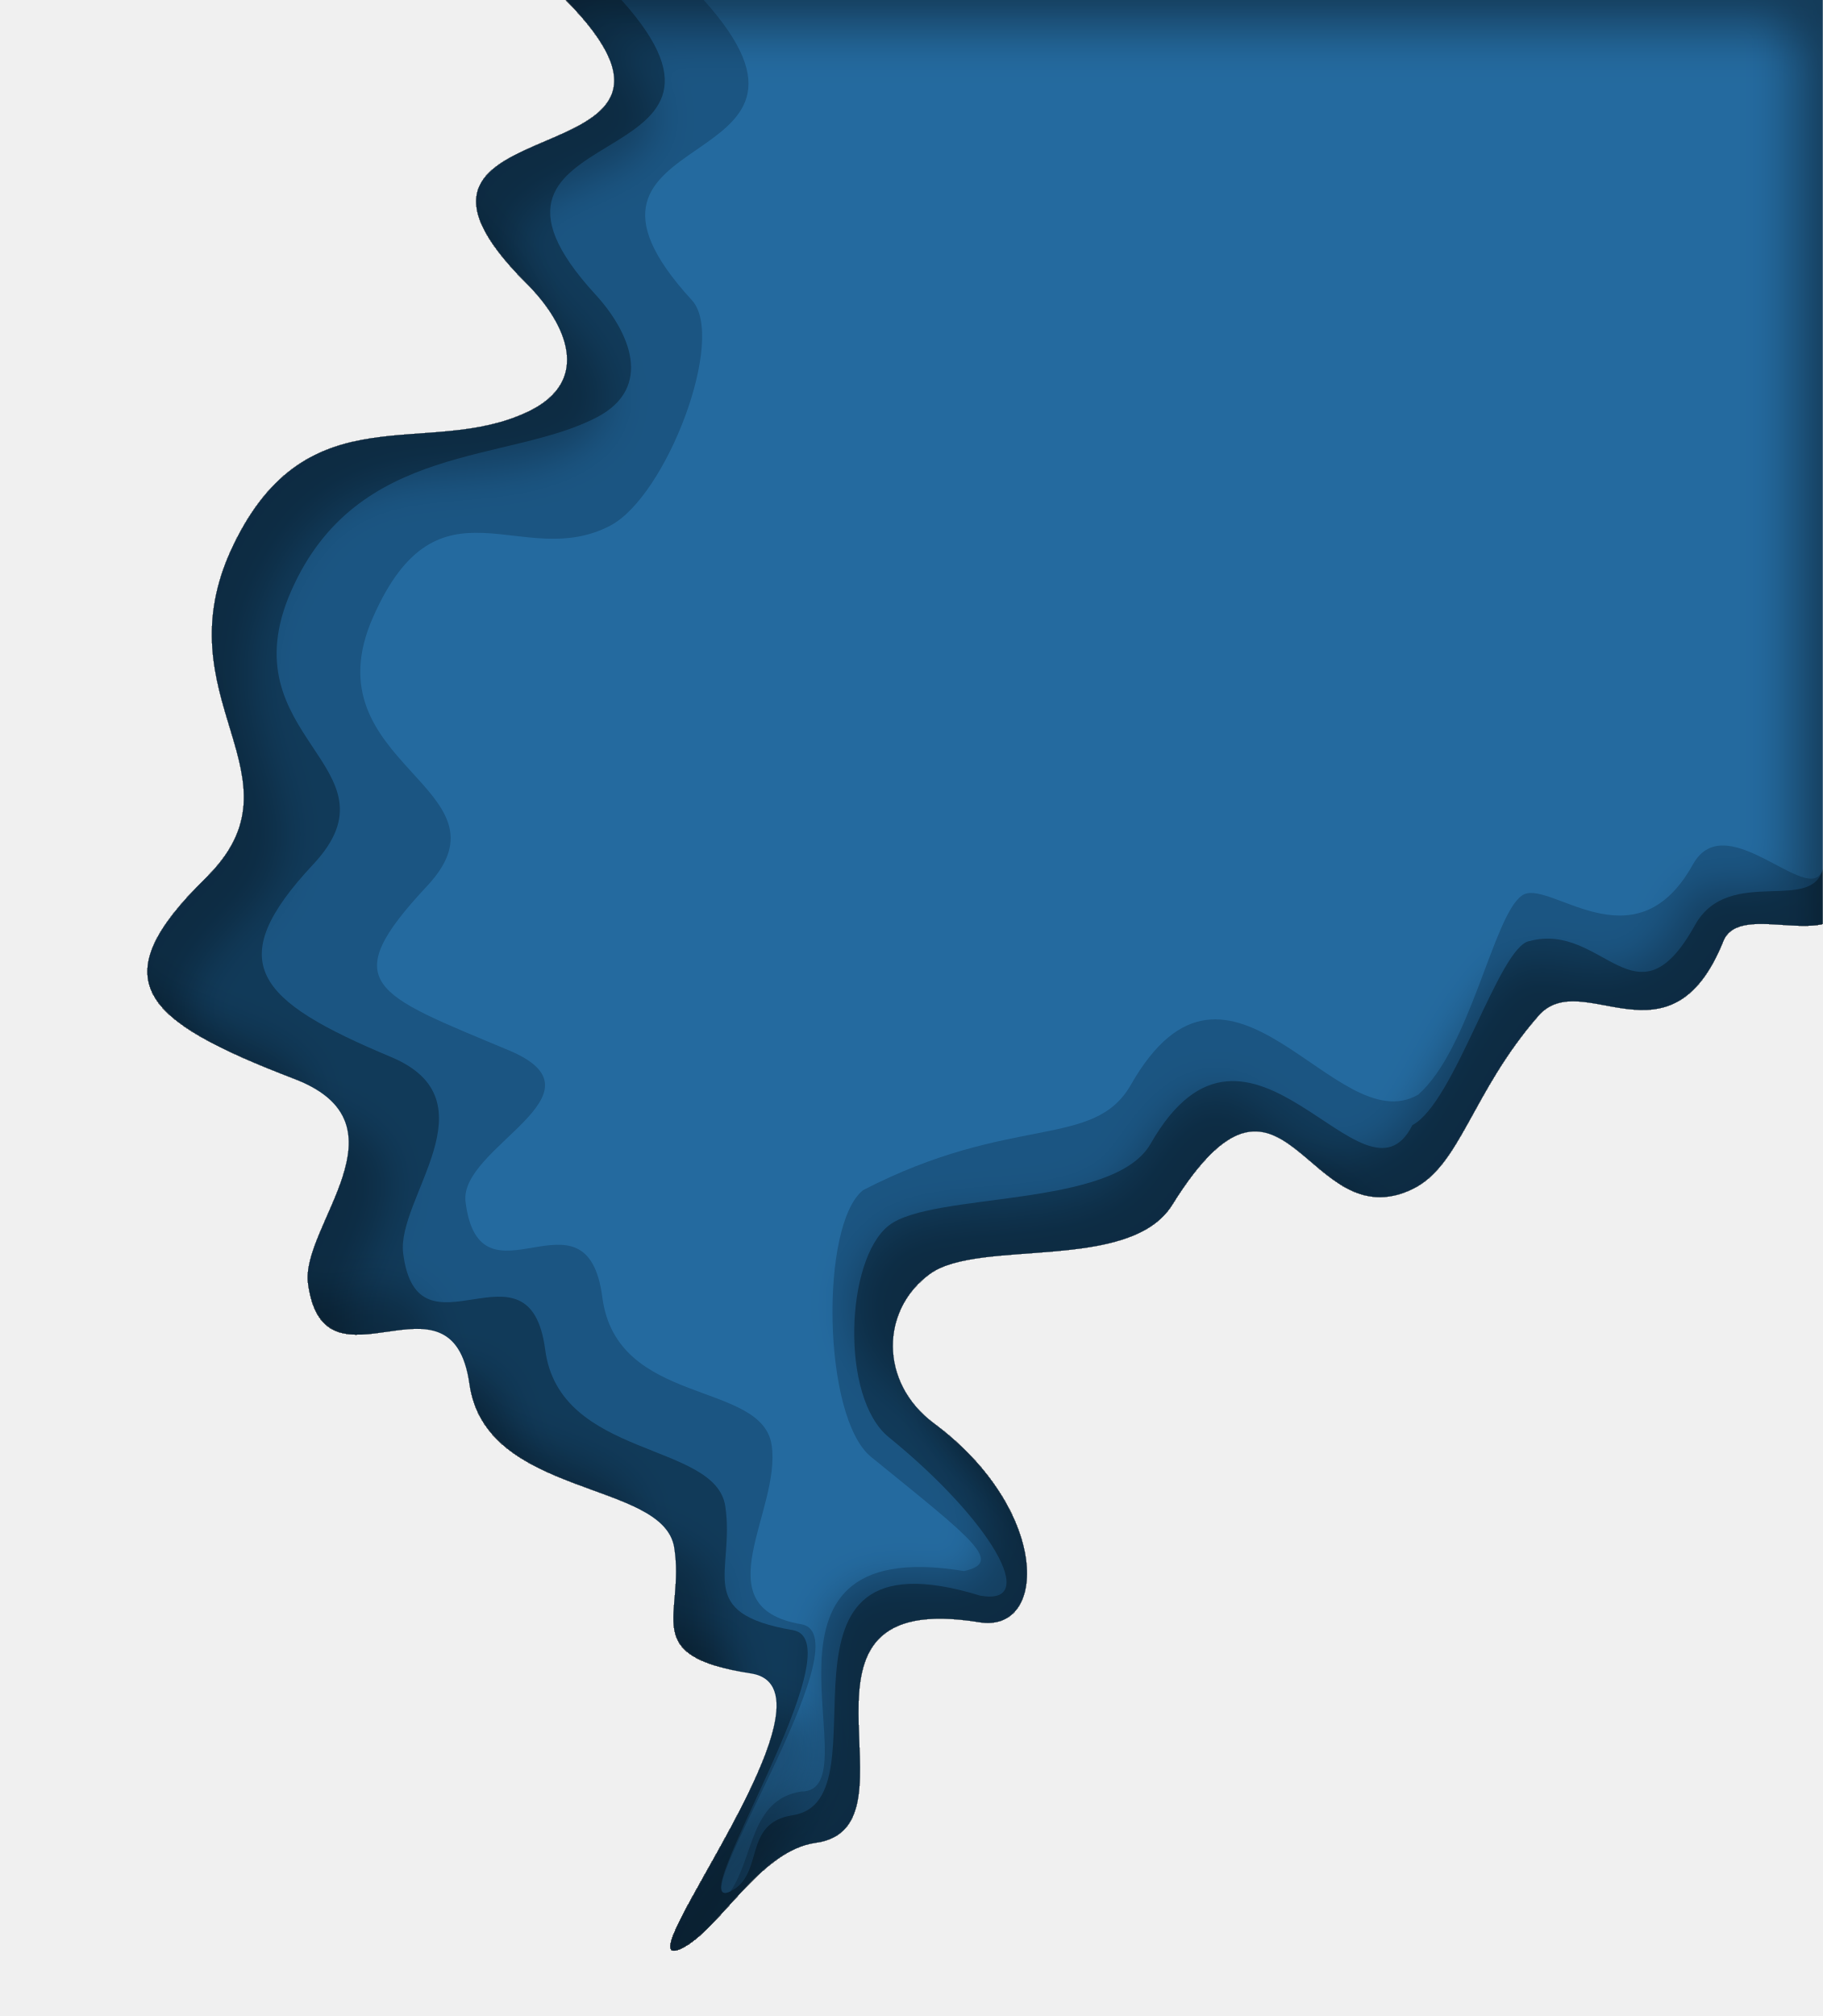
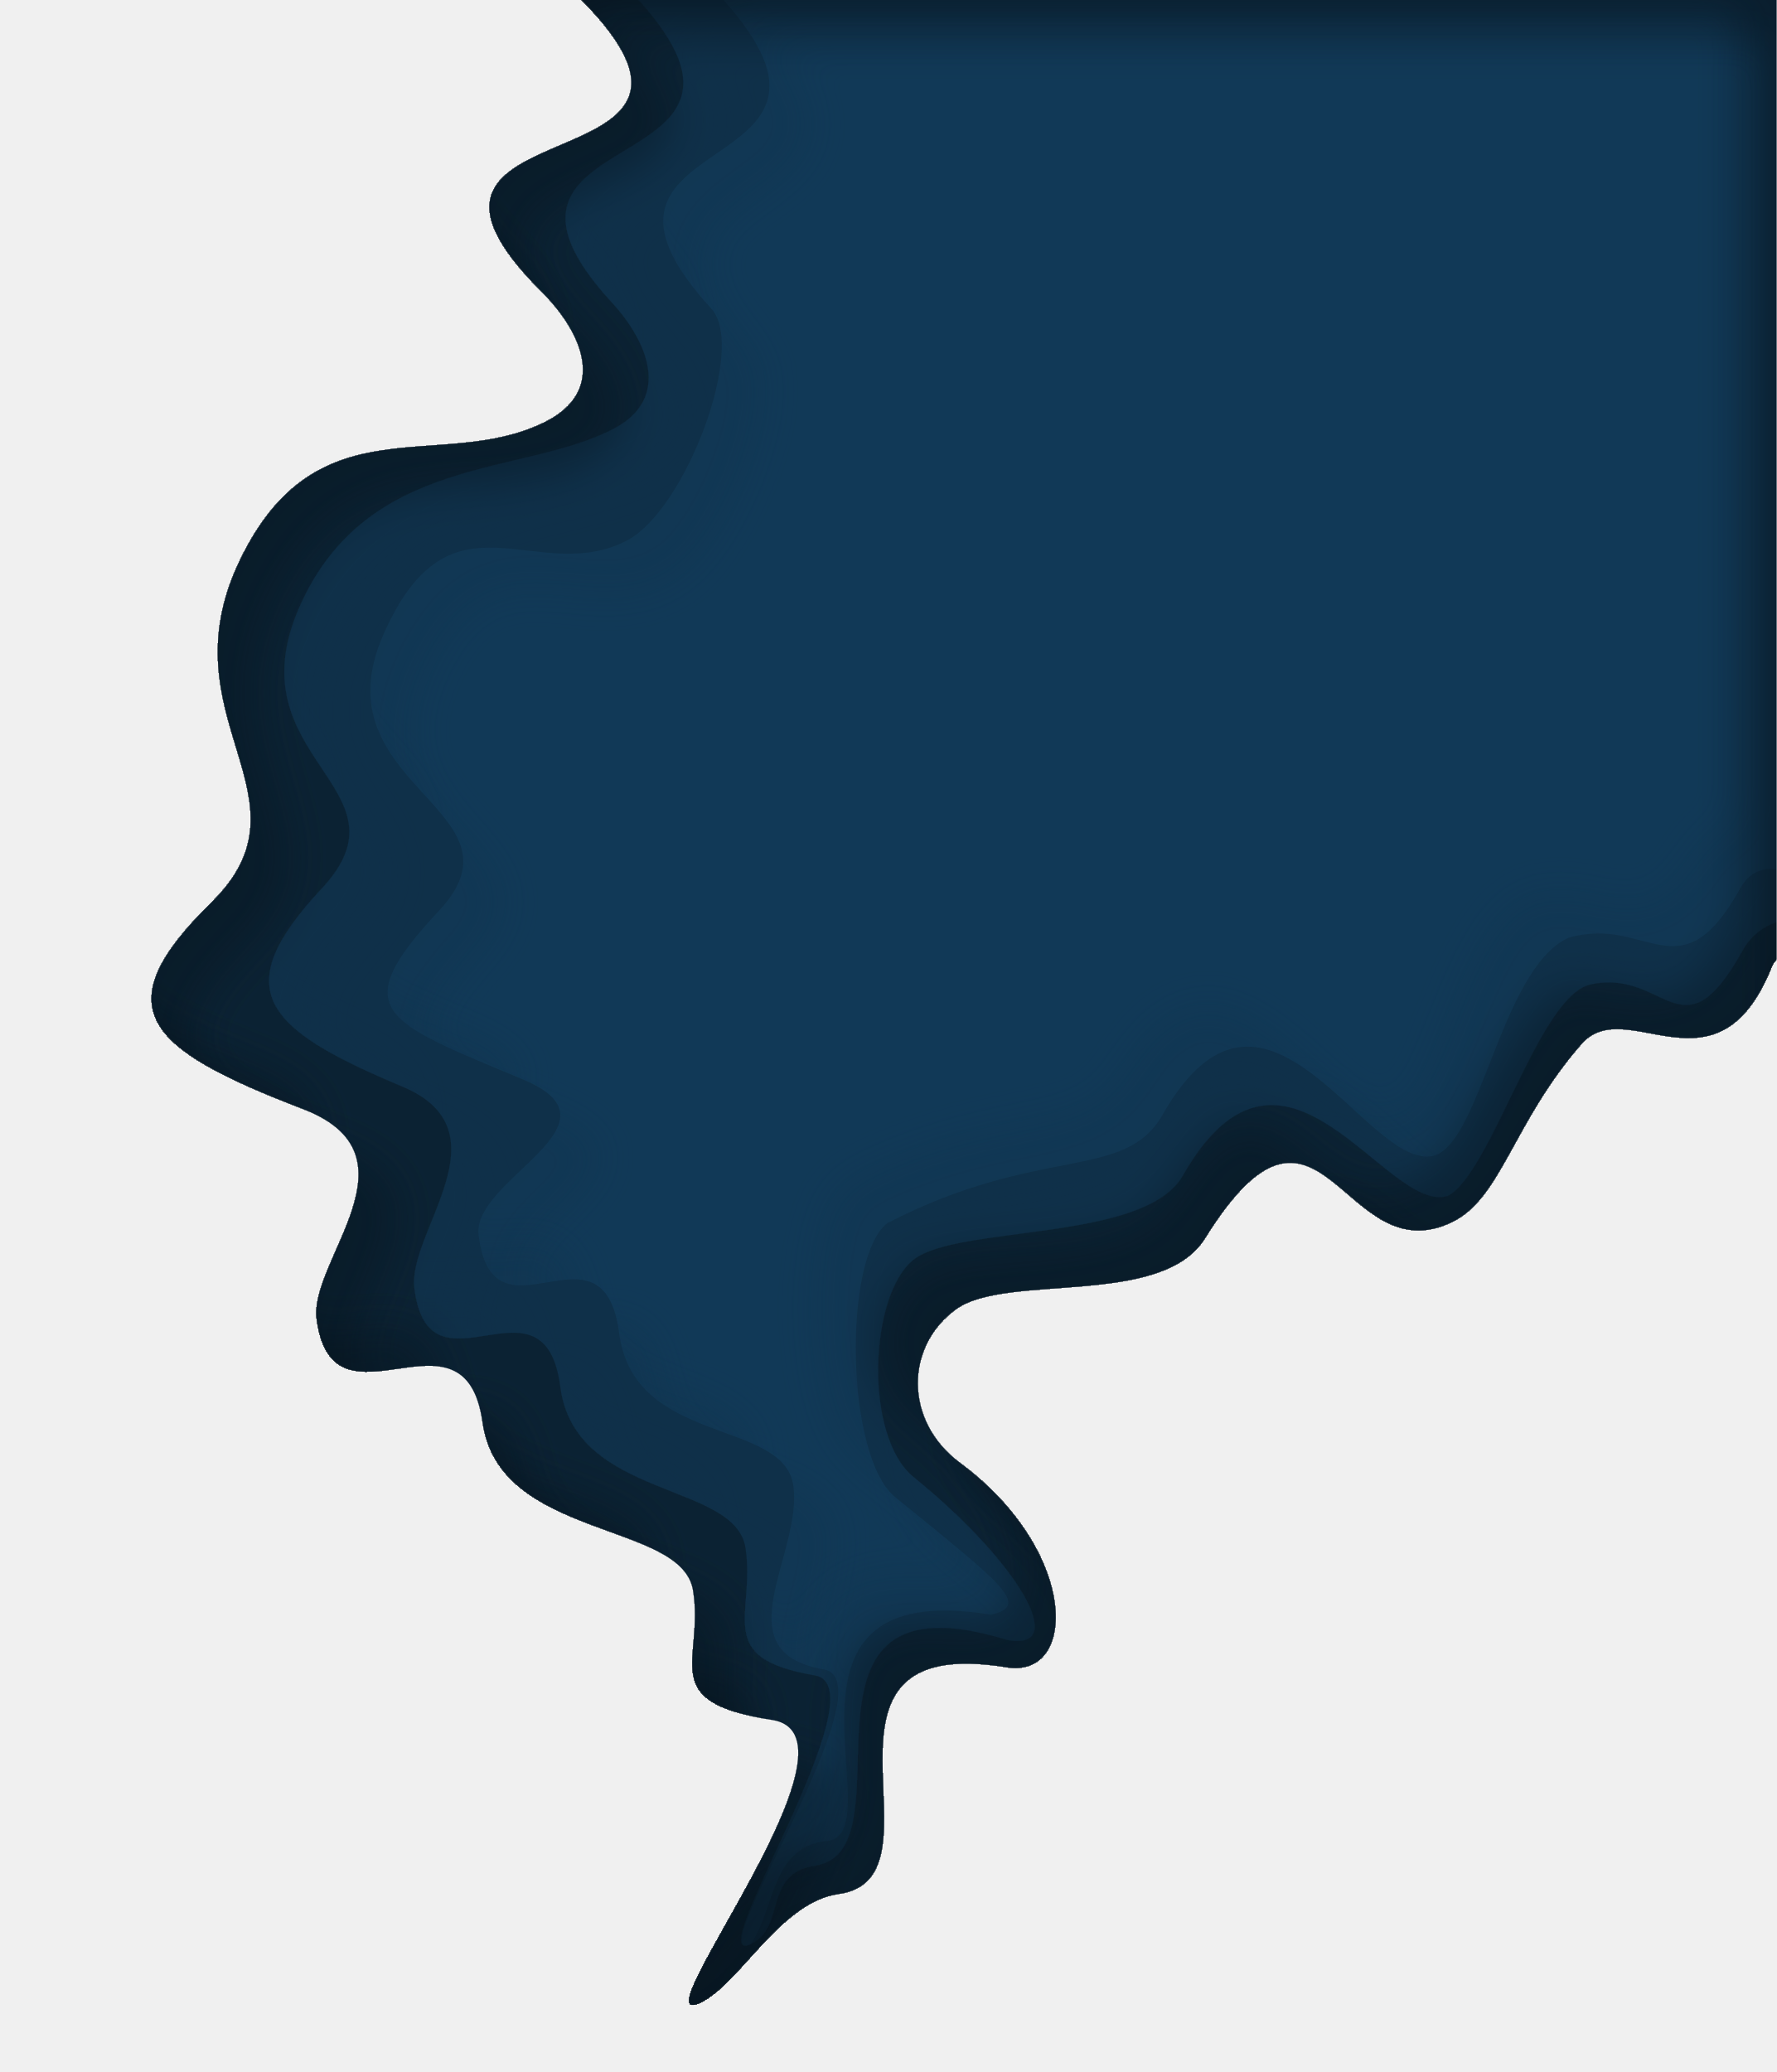
- <svg xmlns="http://www.w3.org/2000/svg" width="926" height="1024" viewBox="0 0 926 1024" fill="none">
+ <svg xmlns="http://www.w3.org/2000/svg" width="878" height="1024" viewBox="0 0 878 1024" fill="none">
  <g clip-path="url(#clip0_207_2)">
    <g clip-path="url(#clip1_207_2)" filter="url(#filter0_ii_207_2)">
-       <path d="M287.5 0C380.5 95 172.16 48.66 267.5 144C287.5 164 301.08 193.34 268.5 209C217.31 233.61 156.5 198 118.5 277C80.8 355.38 157.5 394 104.5 446C51.5 498 71.5 518 149.5 548C209.61 571.12 152.5 623 156.5 652C164.77 711.97 229.5 640 238.5 703C246.78 760.94 336.87 751.63 342.5 786C348.21 820.85 323.93 840.98 381.5 850C432.36 857.97 315.63 1003.44 345.5 990C365.5 981 385.09 940.13 414.5 936C471.5 928 387.5 806 497.5 824C532.47 829.72 533.5 767 474.5 723C446.34 702 447.5 665 472.5 647C497.5 629 574.1 646.4 595.5 612C652.64 520.17 663.5 630 717.5 604C742.02 592.19 747.5 555 781.5 516C803.81 490.41 848.5 545 875.5 478C884.04 456.82 933.31 484.76 937.5 457C940.45 437.45 938.17 27.3 937.5 0" fill="#113A59" />
-       <path d="M315.727 0C397.548 91.081 218.587 58.153 302.467 149.559C320.063 168.734 332.011 196.863 303.347 211.877C258.31 235.472 181.432 224.259 148 300C114.832 375.146 205.69 389.245 159.06 439.1C112.431 488.954 130.027 508.129 198.651 536.892C251.536 559.058 201.291 608.797 204.81 636.601C212.086 694.097 269.035 625.096 276.953 685.497C284.238 741.046 363.499 732.121 368.452 765.073C373.476 798.485 352.115 819.352 402.765 828C436.5 833.76 344.812 973.542 371.092 960.656C388.688 952.028 376.89 925.96 402.765 922C452.913 914.33 379.679 774.068 498 810.5C528.767 815.984 503.408 772.185 451.5 730C426.725 709.866 429.505 639.757 451.5 622.5C473.495 605.243 565.672 613.981 584.5 581C634.772 492.959 693 620.5 717.5 571.5C739.073 560.177 761.5 480.5 777 478C814.5 468 831.233 523.581 861 470C878.5 438.5 922.814 465.714 926.5 439.1C929.095 420.356 958.316 26.174 957.727 0" fill="#1B5582" />
-       <path d="M357.5 0C439.321 91.081 267.62 61.093 351.5 152.5C369.096 171.675 338.664 251.986 310 267C264.963 290.595 222.932 237.759 189.5 313.5C156.331 388.646 263.629 400.145 217 450C170.371 499.855 189.875 504.738 258.5 533.5C311.384 555.666 232.981 582.696 236.5 610.5C243.776 667.996 298.082 598.599 306 659C313.285 714.55 387.046 701.048 392 734C397.023 767.412 356.35 816.352 407 825C440.735 830.76 344.812 973.542 371.092 960.656C383 943.5 381.125 913.96 407 910C445.235 910 368.5 778 489.735 798C510 793.5 494.408 782.185 442.5 740C417.725 719.866 416.505 621.757 438.5 604.5C514 565.5 555.672 583.981 574.5 551C624.771 462.959 678.5 580.5 720.5 556C747 532.5 758.5 465.5 773 455C786 445 830.233 492.681 860 439.1C877.5 407.6 922.813 465.714 926.5 439.1C929.095 420.356 958.316 26.174 957.726 0" fill="#246A9F" />
+       <g filter="url(#filter1_ii_207_2)">
+         <path d="M287.5 0C380.5 95 172.16 48.66 267.5 144C287.5 164 301.08 193.34 268.5 209C217.31 233.61 156.5 198 118.5 277C80.8 355.38 157.5 394 104.5 446C51.5 498 71.5 518 149.5 548C209.61 571.12 152.5 623 156.5 652C164.77 711.97 229.5 640 238.5 703C246.78 760.94 336.87 751.63 342.5 786C348.21 820.85 323.93 840.98 381.5 850C432.36 857.97 315.63 1003.44 345.5 990C365.5 981 385.09 940.13 414.5 936C471.5 928 387.5 806 497.5 824C532.47 829.72 533.5 767 474.5 723C446.34 702 447.5 665 472.5 647C497.5 629 574.1 646.4 595.5 612C652.64 520.17 663.5 630 717.5 604C742.02 592.19 747.5 555 781.5 516C803.81 490.41 848.5 545 875.5 478C884.04 456.82 933.31 484.76 937.5 457C940.45 437.45 938.17 27.3 937.5 0" fill="#0B2233" />
+       </g>
+       <g filter="url(#filter2_ii_207_2)">
+         <path d="M315.727 0C397.548 91.081 218.587 58.153 302.467 149.559C320.063 168.734 332.011 196.863 303.347 211.877C258.31 235.472 181.432 224.259 148 300C114.832 375.146 205.69 389.245 159.06 439.1C112.431 488.954 130.027 508.129 198.651 536.892C251.536 559.058 201.291 608.797 204.81 636.601C212.086 694.097 269.035 625.096 276.953 685.497C284.238 741.046 363.499 732.121 368.452 765.073C373.476 798.485 352.115 819.352 402.765 828C436.5 833.76 344.812 973.542 371.092 960.656C388.688 952.028 376.89 925.96 402.765 922C452.913 914.33 379.679 774.068 498 810.5C528.767 815.984 503.408 772.185 451.5 730C426.725 709.866 429.505 639.757 451.5 622.5C473.495 605.243 565.672 613.981 584.5 581C634.772 492.959 685 600.5 715.5 591C737.073 579.677 760.5 492 786 486.5C823.361 478.442 831.233 523.581 861 470C878.5 438.5 922.814 465.714 926.5 439.1C929.095 420.356 958.316 26.174 957.727 0" fill="#0F3049" />
+       </g>
+       <g filter="url(#filter3_ii_207_2)">
+         <path d="M357.5 0C439.321 91.081 267.62 61.093 351.5 152.5C369.096 171.675 338.664 251.986 310 267C264.963 290.595 222.932 237.759 189.5 313.5C156.331 388.646 263.629 400.145 217 450C170.371 499.855 189.875 504.738 258.5 533.5C311.384 555.666 232.981 582.696 236.5 610.5C243.776 667.996 298.082 598.599 306 659C313.284 714.55 387.046 701.048 392 734C397.023 767.412 356.35 816.352 407 825C440.735 830.76 344.812 973.542 371.092 960.656C383 943.5 381.125 913.96 407 910C445.235 910 368.5 778 489.735 798C510 793.5 494.408 782.185 442.5 740C417.725 719.866 416.505 621.757 438.5 604.5C514 565.5 555.672 583.981 574.5 551C624.771 462.959 673.748 575.572 707 571.5C731.5 568.5 741 479.5 775 463.5C814 452 830.233 492.681 860 439.1C877.5 407.6 922.813 465.714 926.5 439.1C929.095 420.356 958.316 26.174 957.726 0" fill="#113957" />
+       </g>
    </g>
  </g>
  <defs>
    <filter id="filter0_ii_207_2" x="54" y="-20" width="904.97" height="1030.88" filterUnits="userSpaceOnUse" color-interpolation-filters="sRGB">
      <feFlood flood-opacity="0" result="BackgroundImageFix" />
      <feBlend mode="normal" in="SourceGraphic" in2="BackgroundImageFix" result="shape" />
      <feColorMatrix in="SourceAlpha" type="matrix" values="0 0 0 0 0 0 0 0 0 0 0 0 0 0 0 0 0 0 127 0" result="hardAlpha" />
      <feOffset dx="20" dy="20" />
      <feGaussianBlur stdDeviation="10" />
      <feComposite in2="hardAlpha" operator="arithmetic" k2="-1" k3="1" />
      <feColorMatrix type="matrix" values="0 0 0 0 0 0 0 0 0 0 0 0 0 0 0 0 0 0 0.25 0" />
      <feBlend mode="normal" in2="shape" result="effect1_innerShadow_207_2" />
      <feColorMatrix in="SourceAlpha" type="matrix" values="0 0 0 0 0 0 0 0 0 0 0 0 0 0 0 0 0 0 127 0" result="hardAlpha" />
      <feOffset dx="-20" dy="-20" />
      <feGaussianBlur stdDeviation="10" />
      <feComposite in2="hardAlpha" operator="arithmetic" k2="-1" k3="1" />
      <feColorMatrix type="matrix" values="0 0 0 0 0 0 0 0 0 0 0 0 0 0 0 0 0 0 0.25 0" />
      <feBlend mode="normal" in2="effect1_innerShadow_207_2" result="effect2_innerShadow_207_2" />
    </filter>
+     <filter id="filter1_ii_207_2" x="54.879" y="-20" width="904.094" height="1030.88" filterUnits="userSpaceOnUse" color-interpolation-filters="sRGB">
+       <feFlood flood-opacity="0" result="BackgroundImageFix" />
+       <feBlend mode="normal" in="SourceGraphic" in2="BackgroundImageFix" result="shape" />
+       <feColorMatrix in="SourceAlpha" type="matrix" values="0 0 0 0 0 0 0 0 0 0 0 0 0 0 0 0 0 0 127 0" result="hardAlpha" />
+       <feOffset dx="20" dy="20" />
+       <feGaussianBlur stdDeviation="10" />
+       <feComposite in2="hardAlpha" operator="arithmetic" k2="-1" k3="1" />
+       <feColorMatrix type="matrix" values="0 0 0 0 0.059 0 0 0 0 0.188 0 0 0 0 0.286 0 0 0 0.25 0" />
+       <feBlend mode="normal" in2="shape" result="effect1_innerShadow_207_2" />
+       <feColorMatrix in="SourceAlpha" type="matrix" values="0 0 0 0 0 0 0 0 0 0 0 0 0 0 0 0 0 0 127 0" result="hardAlpha" />
+       <feOffset dx="-20" dy="-20" />
+       <feGaussianBlur stdDeviation="10" />
+       <feComposite in2="hardAlpha" operator="arithmetic" k2="-1" k3="1" />
+       <feColorMatrix type="matrix" values="0 0 0 0 0.059 0 0 0 0 0.188 0 0 0 0 0.286 0 0 0 0.25 0" />
+       <feBlend mode="normal" in2="effect1_innerShadow_207_2" result="effect2_innerShadow_207_2" />
+     </filter>
+     <filter id="filter2_ii_207_2" x="113" y="-20" width="864.735" height="1001.49" filterUnits="userSpaceOnUse" color-interpolation-filters="sRGB">
+       <feFlood flood-opacity="0" result="BackgroundImageFix" />
+       <feBlend mode="normal" in="SourceGraphic" in2="BackgroundImageFix" result="shape" />
+       <feColorMatrix in="SourceAlpha" type="matrix" values="0 0 0 0 0 0 0 0 0 0 0 0 0 0 0 0 0 0 127 0" result="hardAlpha" />
+       <feOffset dx="20" dy="20" />
+       <feGaussianBlur stdDeviation="10" />
+       <feComposite in2="hardAlpha" operator="arithmetic" k2="-1" k3="1" />
+       <feColorMatrix type="matrix" values="0 0 0 0 0.059 0 0 0 0 0.188 0 0 0 0 0.286 0 0 0 0.25 0" />
+       <feBlend mode="normal" in2="shape" result="effect1_innerShadow_207_2" />
+       <feColorMatrix in="SourceAlpha" type="matrix" values="0 0 0 0 0 0 0 0 0 0 0 0 0 0 0 0 0 0 127 0" result="hardAlpha" />
+       <feOffset dx="-20" dy="-20" />
+       <feGaussianBlur stdDeviation="10" />
+       <feComposite in2="hardAlpha" operator="arithmetic" k2="-1" k3="1" />
+       <feColorMatrix type="matrix" values="0 0 0 0 0.059 0 0 0 0 0.188 0 0 0 0 0.286 0 0 0 0.25 0" />
+       <feBlend mode="normal" in2="effect1_innerShadow_207_2" result="effect2_innerShadow_207_2" />
+     </filter>
+     <filter id="filter3_ii_207_2" x="163.02" y="-20" width="814.715" height="1001.48" filterUnits="userSpaceOnUse" color-interpolation-filters="sRGB">
+       <feFlood flood-opacity="0" result="BackgroundImageFix" />
+       <feBlend mode="normal" in="SourceGraphic" in2="BackgroundImageFix" result="shape" />
+       <feColorMatrix in="SourceAlpha" type="matrix" values="0 0 0 0 0 0 0 0 0 0 0 0 0 0 0 0 0 0 127 0" result="hardAlpha" />
+       <feOffset dx="20" dy="20" />
+       <feGaussianBlur stdDeviation="10" />
+       <feComposite in2="hardAlpha" operator="arithmetic" k2="-1" k3="1" />
+       <feColorMatrix type="matrix" values="0 0 0 0 0.059 0 0 0 0 0.188 0 0 0 0 0.286 0 0 0 0.25 0" />
+       <feBlend mode="normal" in2="shape" result="effect1_innerShadow_207_2" />
+       <feColorMatrix in="SourceAlpha" type="matrix" values="0 0 0 0 0 0 0 0 0 0 0 0 0 0 0 0 0 0 127 0" result="hardAlpha" />
+       <feOffset dx="-20" dy="-20" />
+       <feGaussianBlur stdDeviation="10" />
+       <feComposite in2="hardAlpha" operator="arithmetic" k2="-1" k3="1" />
+       <feColorMatrix type="matrix" values="0 0 0 0 0.059 0 0 0 0 0.188 0 0 0 0 0.286 0 0 0 0.25 0" />
+       <feBlend mode="normal" in2="effect1_innerShadow_207_2" result="effect2_innerShadow_207_2" />
+     </filter>
    <clipPath id="clip0_207_2">
-       <rect width="926" height="1024" fill="white" />
+       <rect width="878" height="1024" fill="white" />
    </clipPath>
    <clipPath id="clip1_207_2">
      <rect width="864.97" height="990.88" fill="white" transform="translate(74)" />
    </clipPath>
  </defs>
</svg>
